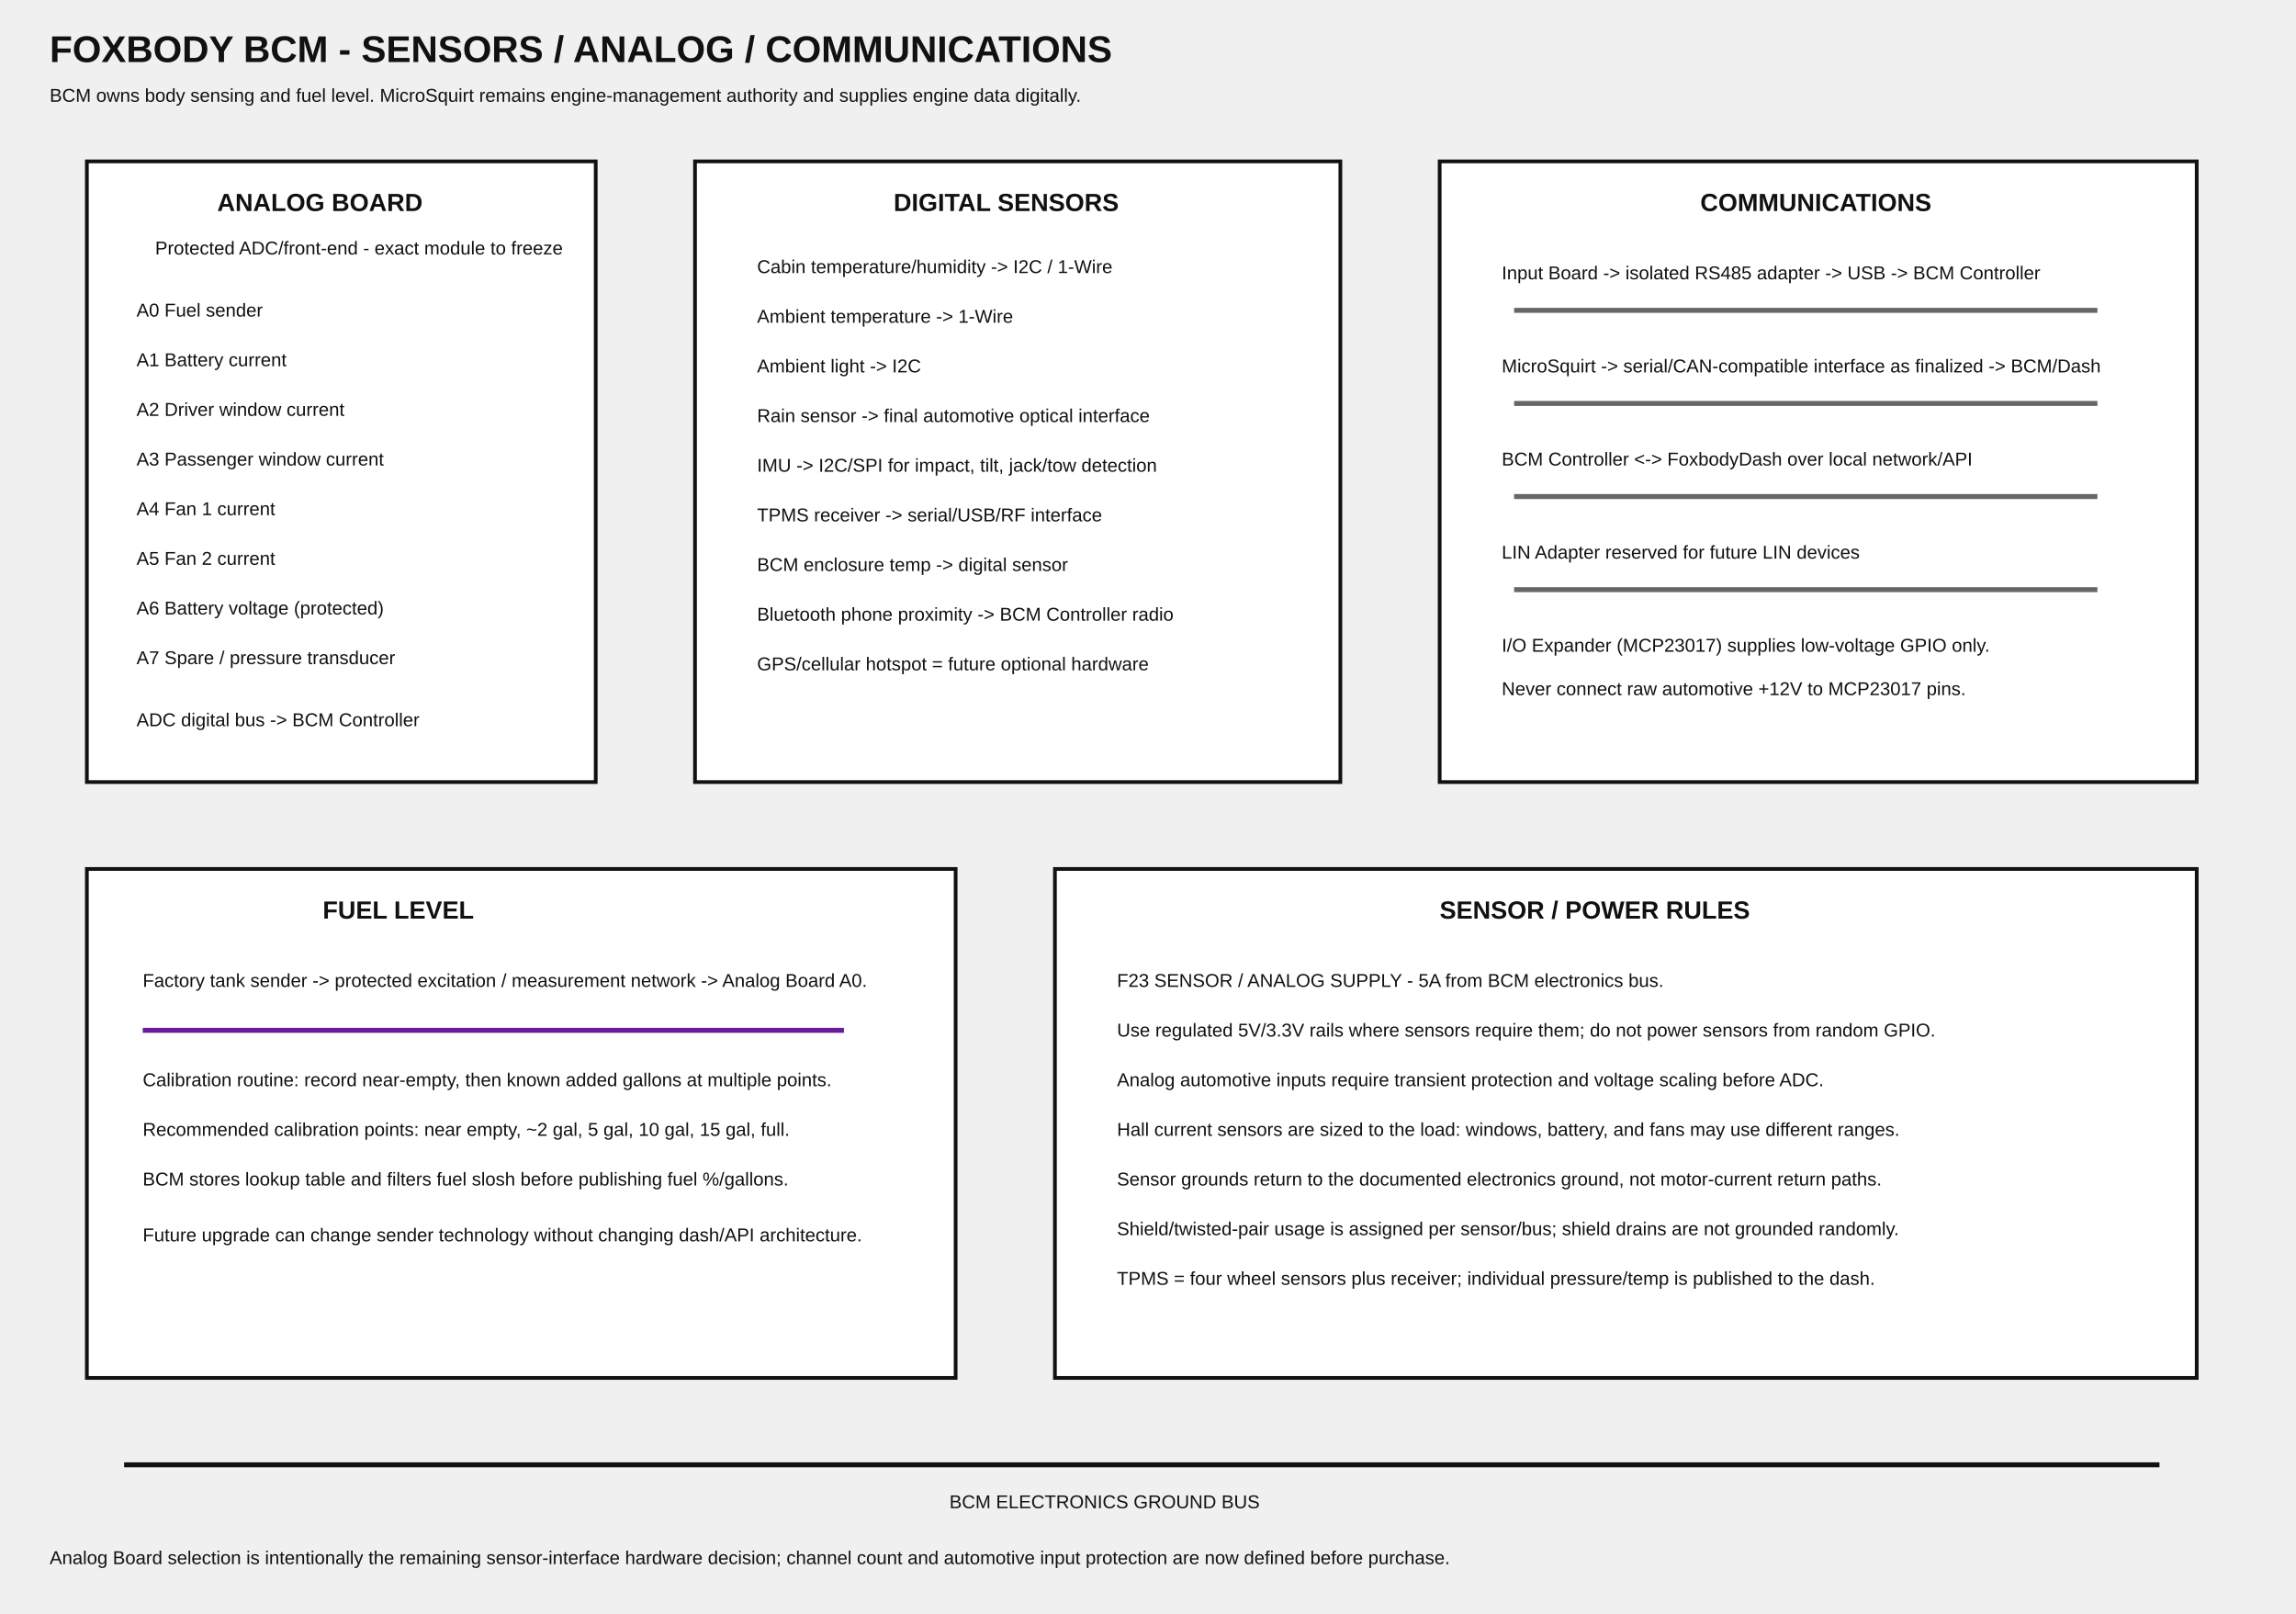
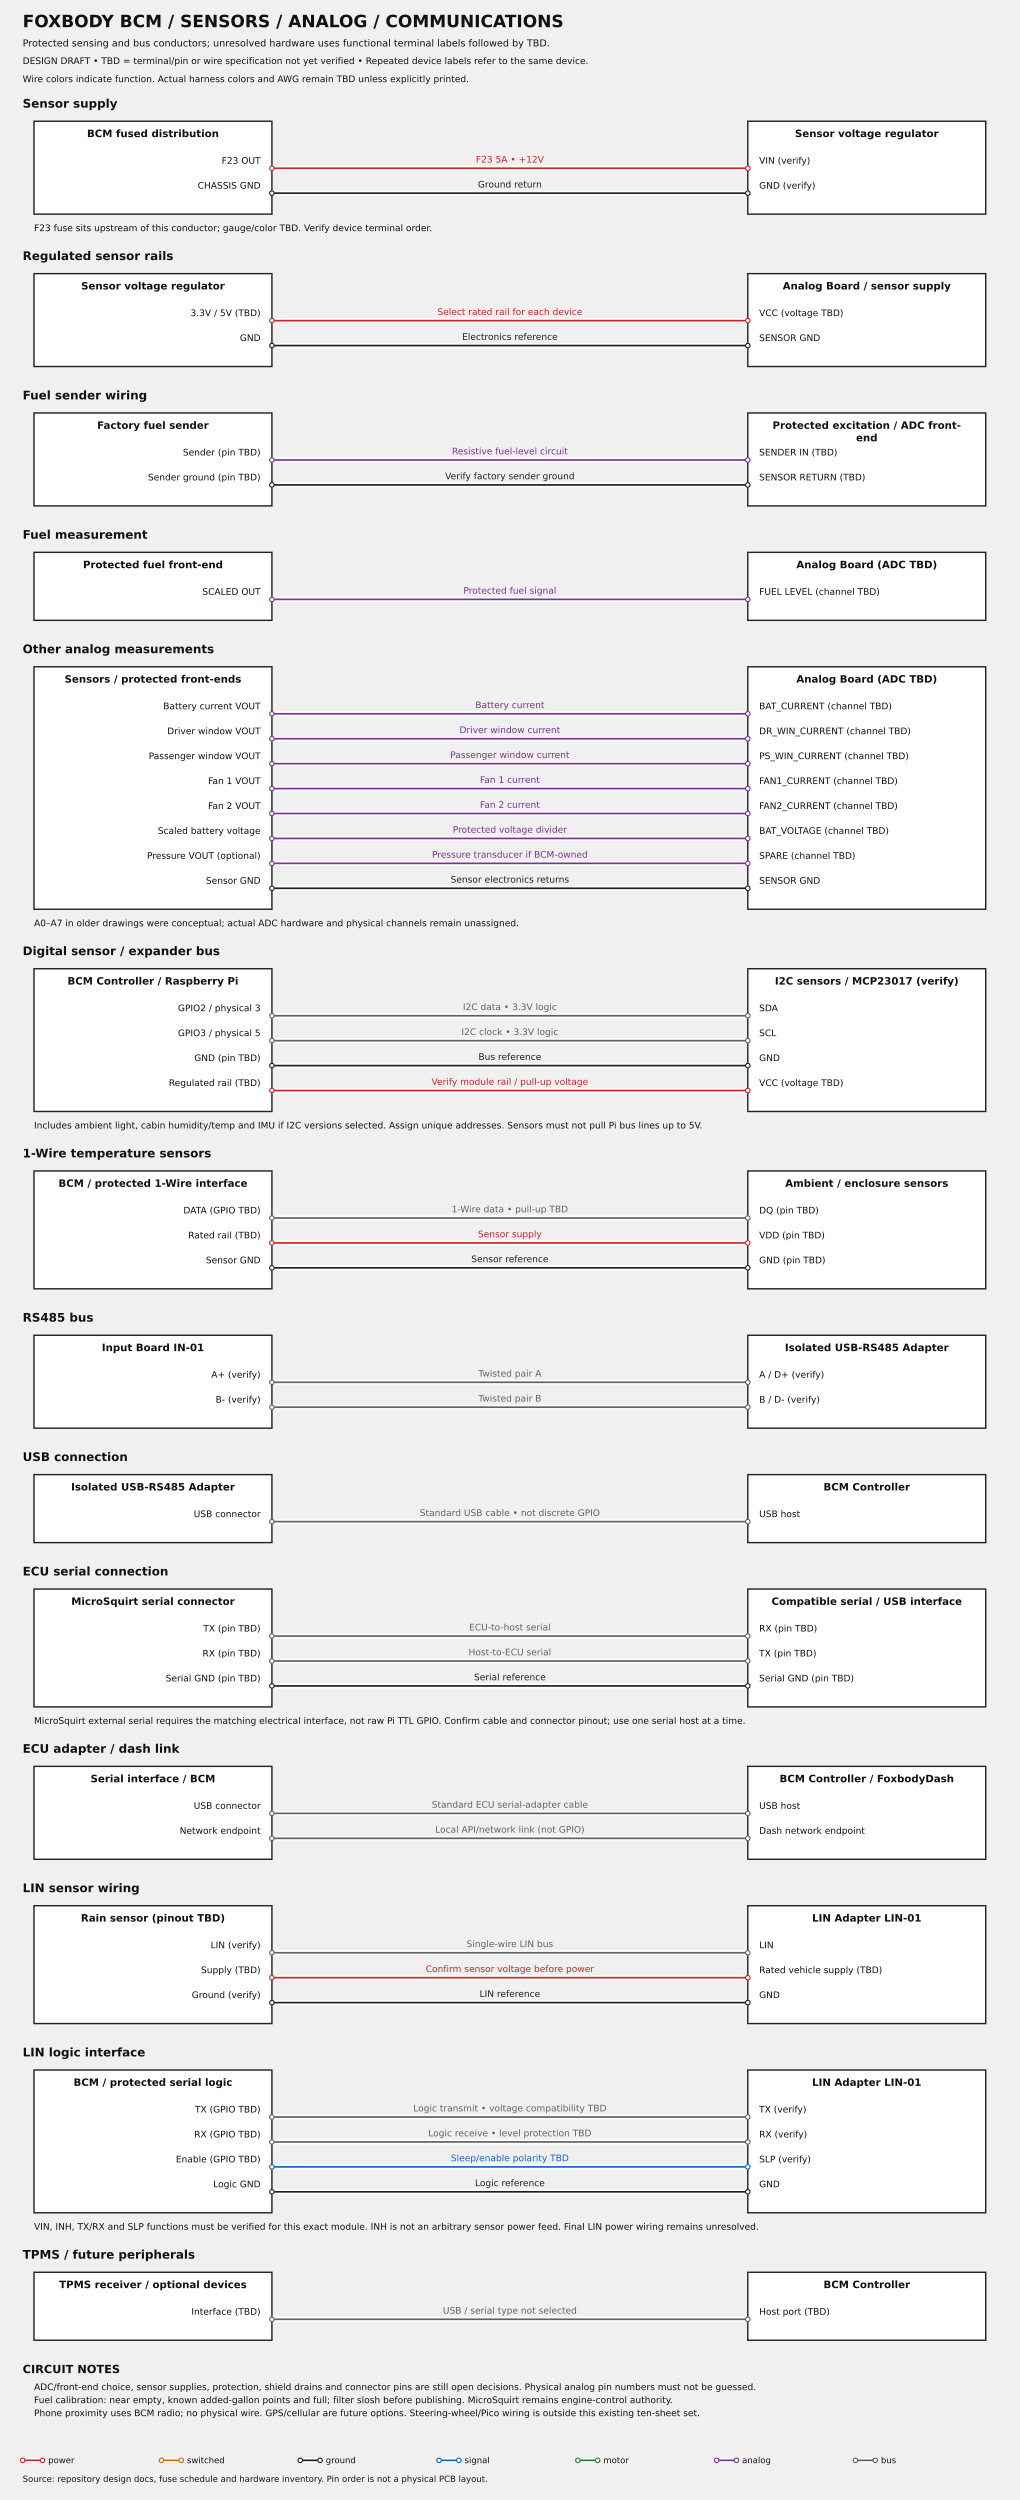
- <svg xmlns="http://www.w3.org/2000/svg" width="1850" height="1300" viewBox="0 0 1850 1300">
-   <style>text{font-family:Arial,sans-serif;fill:#111}.t{font-size:30px;font-weight:700}.h{font-size:20px;font-weight:700}.s{font-size:15px}.p{stroke:#c62828;stroke-width:5;fill:none}.g{stroke:#111;stroke-width:4;fill:none}.sig{stroke:#1565c0;stroke-width:4;fill:none}.ana{stroke:#6a1b9a;stroke-width:4;fill:none}.bus{stroke:#666;stroke-width:4;fill:none}.box{fill:#fff;stroke:#111;stroke-width:3}</style>
-   <text x="40" y="50" class="t">FOXBODY BCM - SENSORS / ANALOG / COMMUNICATIONS</text>
-   <text x="40" y="82" class="s">BCM owns body sensing and fuel level. MicroSquirt remains engine-management authority and supplies engine data digitally.</text>
-   <rect x="70" y="130" width="410" height="500" class="box" />
-   <text x="175" y="170" class="h">ANALOG BOARD</text>
-   <text x="125" y="205" class="s">Protected ADC/front-end - exact module to freeze</text>
-   <text x="110" y="255" class="s">A0 Fuel sender</text>
-   <text x="110" y="295" class="s">A1 Battery current</text>
-   <text x="110" y="335" class="s">A2 Driver window current</text>
-   <text x="110" y="375" class="s">A3 Passenger window current</text>
-   <text x="110" y="415" class="s">A4 Fan 1 current</text>
-   <text x="110" y="455" class="s">A5 Fan 2 current</text>
-   <text x="110" y="495" class="s">A6 Battery voltage (protected)</text>
-   <text x="110" y="535" class="s">A7 Spare / pressure transducer</text>
-   <text x="110" y="585" class="s">ADC digital bus -&gt; BCM Controller</text>
-   <rect x="560" y="130" width="520" height="500" class="box" />
-   <text x="720" y="170" class="h">DIGITAL SENSORS</text>
-   <text x="610" y="220" class="s">Cabin temperature/humidity -&gt; I2C / 1-Wire</text>
-   <text x="610" y="260" class="s">Ambient temperature -&gt; 1-Wire</text>
-   <text x="610" y="300" class="s">Ambient light -&gt; I2C</text>
-   <text x="610" y="340" class="s">Rain sensor -&gt; final automotive optical interface</text>
-   <text x="610" y="380" class="s">IMU -&gt; I2C/SPI for impact, tilt, jack/tow detection</text>
-   <text x="610" y="420" class="s">TPMS receiver -&gt; serial/USB/RF interface</text>
-   <text x="610" y="460" class="s">BCM enclosure temp -&gt; digital sensor</text>
-   <text x="610" y="500" class="s">Bluetooth phone proximity -&gt; BCM Controller radio</text>
-   <text x="610" y="540" class="s">GPS/cellular hotspot = future optional hardware</text>
-   <rect x="1160" y="130" width="610" height="500" class="box" />
-   <text x="1370" y="170" class="h">COMMUNICATIONS</text>
-   <text x="1210" y="225" class="s">Input Board -&gt; isolated RS485 adapter -&gt; USB -&gt; BCM Controller</text>
-   <line x1="1220" y1="250" x2="1690" y2="250" class="bus" />
-   <text x="1210" y="300" class="s">MicroSquirt -&gt; serial/CAN-compatible interface as finalized -&gt; BCM/Dash</text>
-   <line x1="1220" y1="325" x2="1690" y2="325" class="bus" />
-   <text x="1210" y="375" class="s">BCM Controller &lt;-&gt; FoxbodyDash over local network/API</text>
-   <line x1="1220" y1="400" x2="1690" y2="400" class="bus" />
-   <text x="1210" y="450" class="s">LIN Adapter reserved for future LIN devices</text>
-   <line x1="1220" y1="475" x2="1690" y2="475" class="bus" />
-   <text x="1210" y="525" class="s">I/O Expander (MCP23017) supplies low-voltage GPIO only.</text>
-   <text x="1210" y="560" class="s">Never connect raw automotive +12V to MCP23017 pins.</text>
-   <rect x="70" y="700" width="700" height="410" class="box" />
-   <text x="260" y="740" class="h">FUEL LEVEL</text>
-   <text x="115" y="795" class="s">Factory tank sender -&gt; protected excitation / measurement network -&gt; Analog Board A0.</text>
-   <line x1="115" y1="830" x2="680" y2="830" class="ana" />
-   <text x="115" y="875" class="s">Calibration routine: record near-empty, then known added gallons at multiple points.</text>
-   <text x="115" y="915" class="s">Recommended calibration points: near empty, ~2 gal, 5 gal, 10 gal, 15 gal, full.</text>
-   <text x="115" y="955" class="s">BCM stores lookup table and filters fuel slosh before publishing fuel %/gallons.</text>
-   <text x="115" y="1000" class="s">Future upgrade can change sender technology without changing dash/API architecture.</text>
-   <rect x="850" y="700" width="920" height="410" class="box" />
-   <text x="1160" y="740" class="h">SENSOR / POWER RULES</text>
-   <text x="900" y="795" class="s">F23 SENSOR / ANALOG SUPPLY - 5A from BCM electronics bus.</text>
-   <text x="900" y="835" class="s">Use regulated 5V/3.3V rails where sensors require them; do not power sensors from random GPIO.</text>
-   <text x="900" y="875" class="s">Analog automotive inputs require transient protection and voltage scaling before ADC.</text>
-   <text x="900" y="915" class="s">Hall current sensors are sized to the load: windows, battery, and fans may use different ranges.</text>
-   <text x="900" y="955" class="s">Sensor grounds return to the documented electronics ground, not motor-current return paths.</text>
-   <text x="900" y="995" class="s">Shield/twisted-pair usage is assigned per sensor/bus; shield drains are not grounded randomly.</text>
-   <text x="900" y="1035" class="s">TPMS = four wheel sensors plus receiver; individual pressure/temp is published to the dash.</text>
-   <line x1="100" y1="1180" x2="1740" y2="1180" class="g" />
-   <text x="765" y="1215" class="s">BCM ELECTRONICS GROUND BUS</text>
-   <text x="40" y="1260" class="s">Analog Board selection is intentionally the remaining sensor-interface hardware decision; channel count and automotive input protection are now defined before purchase.</text>
+ <svg xmlns="http://www.w3.org/2000/svg" width="1800" height="4413" viewBox="0 0 1800 4413" role="img">
+   <g font-family="DejaVu Sans,Arial,sans-serif">
+     <text x="40" y="48" font-size="30" font-weight="700" text-anchor="start" fill="#111">FOXBODY BCM / SENSORS / ANALOG / COMMUNICATIONS</text>
+     <text x="40" y="82" font-size="17" font-weight="400" text-anchor="start" fill="#111">Protected sensing and bus conductors; unresolved hardware uses functional terminal labels followed by TBD.</text>
+     <text x="40" y="113" font-size="16" font-weight="400" text-anchor="start" fill="#111">DESIGN DRAFT • TBD = terminal/pin or wire specification not yet verified • Repeated device labels refer to the same device.</text>
+     <text x="40" y="145" font-size="16" font-weight="400" text-anchor="start" fill="#111">Wire colors indicate function. Actual harness colors and AWG remain TBD unless explicitly printed.</text>
+     <text x="40" y="190" font-size="21" font-weight="700" text-anchor="start" fill="#111">Sensor supply</text>
+     <rect x="60" y="214" width="420" height="164" fill="white" stroke="#222" stroke-width="2.5" />
+     <rect x="1320" y="214" width="420" height="164" fill="white" stroke="#222" stroke-width="2.5" />
+     <text x="270" y="242" font-size="18" font-weight="700" text-anchor="middle" fill="#111">BCM fused distribution</text>
+     <text x="1530" y="242" font-size="18" font-weight="700" text-anchor="middle" fill="#111">Sensor voltage regulator</text>
+     <text x="460" y="289" font-size="16" font-weight="400" text-anchor="end" fill="#111">F23 OUT</text>
+     <text x="1340" y="289" font-size="16" font-weight="400" text-anchor="start" fill="#111">VIN (verify)</text>
+     <polyline points="480,297 1320,297" fill="none" stroke="white" stroke-width="9" />
+     <polyline points="480,297 1320,297" fill="none" stroke="#c62828" stroke-width="3" />
+     <circle cx="480" cy="297" r="4" fill="white" stroke="#c62828" stroke-width="2" />
+     <circle cx="1320" cy="297" r="4" fill="white" stroke="#c62828" stroke-width="2" />
+     <text x="900" y="287" font-size="16" font-weight="400" text-anchor="middle" fill="#c62828">F23 5A • +12V</text>
+     <text x="460" y="333" font-size="16" font-weight="400" text-anchor="end" fill="#111">CHASSIS GND</text>
+     <text x="1340" y="333" font-size="16" font-weight="400" text-anchor="start" fill="#111">GND (verify)</text>
+     <polyline points="480,341 1320,341" fill="none" stroke="white" stroke-width="9" />
+     <polyline points="480,341 1320,341" fill="none" stroke="#202020" stroke-width="3" />
+     <circle cx="480" cy="341" r="4" fill="white" stroke="#202020" stroke-width="2" />
+     <circle cx="1320" cy="341" r="4" fill="white" stroke="#202020" stroke-width="2" />
+     <text x="900" y="331" font-size="16" font-weight="400" text-anchor="middle" fill="#202020">Ground return</text>
+     <text x="60" y="408" font-size="16" font-weight="400" text-anchor="start" fill="#111">F23 fuse sits upstream of this conductor; gauge/color TBD. Verify device terminal order.</text>
+     <text x="40" y="459" font-size="21" font-weight="700" text-anchor="start" fill="#111">Regulated sensor rails</text>
+     <rect x="60" y="483" width="420" height="164" fill="white" stroke="#222" stroke-width="2.5" />
+     <rect x="1320" y="483" width="420" height="164" fill="white" stroke="#222" stroke-width="2.5" />
+     <text x="270" y="511" font-size="18" font-weight="700" text-anchor="middle" fill="#111">Sensor voltage regulator</text>
+     <text x="1530" y="511" font-size="18" font-weight="700" text-anchor="middle" fill="#111">Analog Board / sensor supply</text>
+     <text x="460" y="558" font-size="16" font-weight="400" text-anchor="end" fill="#111">3.3V / 5V (TBD)</text>
+     <text x="1340" y="558" font-size="16" font-weight="400" text-anchor="start" fill="#111">VCC (voltage TBD)</text>
+     <polyline points="480,566 1320,566" fill="none" stroke="white" stroke-width="9" />
+     <polyline points="480,566 1320,566" fill="none" stroke="#c62828" stroke-width="3" />
+     <circle cx="480" cy="566" r="4" fill="white" stroke="#c62828" stroke-width="2" />
+     <circle cx="1320" cy="566" r="4" fill="white" stroke="#c62828" stroke-width="2" />
+     <text x="900" y="556" font-size="16" font-weight="400" text-anchor="middle" fill="#c62828">Select rated rail for each device</text>
+     <text x="460" y="602" font-size="16" font-weight="400" text-anchor="end" fill="#111">GND</text>
+     <text x="1340" y="602" font-size="16" font-weight="400" text-anchor="start" fill="#111">SENSOR GND</text>
+     <polyline points="480,610 1320,610" fill="none" stroke="white" stroke-width="9" />
+     <polyline points="480,610 1320,610" fill="none" stroke="#202020" stroke-width="3" />
+     <circle cx="480" cy="610" r="4" fill="white" stroke="#202020" stroke-width="2" />
+     <circle cx="1320" cy="610" r="4" fill="white" stroke="#202020" stroke-width="2" />
+     <text x="900" y="600" font-size="16" font-weight="400" text-anchor="middle" fill="#202020">Electronics reference</text>
+     <text x="40" y="705" font-size="21" font-weight="700" text-anchor="start" fill="#111">Fuel sender wiring</text>
+     <rect x="60" y="729" width="420" height="164" fill="white" stroke="#222" stroke-width="2.5" />
+     <rect x="1320" y="729" width="420" height="164" fill="white" stroke="#222" stroke-width="2.5" />
+     <text x="270" y="757" font-size="18" font-weight="700" text-anchor="middle" fill="#111">Factory fuel sender</text>
+     <text x="1530" y="757" font-size="18" font-weight="700" text-anchor="middle" fill="#111">Protected excitation / ADC front-</text>
+     <text x="1530" y="779" font-size="18" font-weight="700" text-anchor="middle" fill="#111">end</text>
+     <text x="460" y="804" font-size="16" font-weight="400" text-anchor="end" fill="#111">Sender (pin TBD)</text>
+     <text x="1340" y="804" font-size="16" font-weight="400" text-anchor="start" fill="#111">SENDER IN (TBD)</text>
+     <polyline points="480,812 1320,812" fill="none" stroke="white" stroke-width="9" />
+     <polyline points="480,812 1320,812" fill="none" stroke="#7b3294" stroke-width="3" />
+     <circle cx="480" cy="812" r="4" fill="white" stroke="#7b3294" stroke-width="2" />
+     <circle cx="1320" cy="812" r="4" fill="white" stroke="#7b3294" stroke-width="2" />
+     <text x="900" y="802" font-size="16" font-weight="400" text-anchor="middle" fill="#7b3294">Resistive fuel-level circuit</text>
+     <text x="460" y="848" font-size="16" font-weight="400" text-anchor="end" fill="#111">Sender ground (pin TBD)</text>
+     <text x="1340" y="848" font-size="16" font-weight="400" text-anchor="start" fill="#111">SENSOR RETURN (TBD)</text>
+     <polyline points="480,856 1320,856" fill="none" stroke="white" stroke-width="9" />
+     <polyline points="480,856 1320,856" fill="none" stroke="#202020" stroke-width="3" />
+     <circle cx="480" cy="856" r="4" fill="white" stroke="#202020" stroke-width="2" />
+     <circle cx="1320" cy="856" r="4" fill="white" stroke="#202020" stroke-width="2" />
+     <text x="900" y="846" font-size="16" font-weight="400" text-anchor="middle" fill="#202020">Verify factory sender ground</text>
+     <text x="40" y="951" font-size="21" font-weight="700" text-anchor="start" fill="#111">Fuel measurement</text>
+     <rect x="60" y="975" width="420" height="120" fill="white" stroke="#222" stroke-width="2.5" />
+     <rect x="1320" y="975" width="420" height="120" fill="white" stroke="#222" stroke-width="2.5" />
+     <text x="270" y="1003" font-size="18" font-weight="700" text-anchor="middle" fill="#111">Protected fuel front-end</text>
+     <text x="1530" y="1003" font-size="18" font-weight="700" text-anchor="middle" fill="#111">Analog Board (ADC TBD)</text>
+     <text x="460" y="1050" font-size="16" font-weight="400" text-anchor="end" fill="#111">SCALED OUT</text>
+     <text x="1340" y="1050" font-size="16" font-weight="400" text-anchor="start" fill="#111">FUEL LEVEL (channel TBD)</text>
+     <polyline points="480,1058 1320,1058" fill="none" stroke="white" stroke-width="9" />
+     <polyline points="480,1058 1320,1058" fill="none" stroke="#7b3294" stroke-width="3" />
+     <circle cx="480" cy="1058" r="4" fill="white" stroke="#7b3294" stroke-width="2" />
+     <circle cx="1320" cy="1058" r="4" fill="white" stroke="#7b3294" stroke-width="2" />
+     <text x="900" y="1048" font-size="16" font-weight="400" text-anchor="middle" fill="#7b3294">Protected fuel signal</text>
+     <text x="40" y="1153" font-size="21" font-weight="700" text-anchor="start" fill="#111">Other analog measurements</text>
+     <rect x="60" y="1177" width="420" height="428" fill="white" stroke="#222" stroke-width="2.5" />
+     <rect x="1320" y="1177" width="420" height="428" fill="white" stroke="#222" stroke-width="2.5" />
+     <text x="270" y="1205" font-size="18" font-weight="700" text-anchor="middle" fill="#111">Sensors / protected front-ends</text>
+     <text x="1530" y="1205" font-size="18" font-weight="700" text-anchor="middle" fill="#111">Analog Board (ADC TBD)</text>
+     <text x="460" y="1252" font-size="16" font-weight="400" text-anchor="end" fill="#111">Battery current VOUT</text>
+     <text x="1340" y="1252" font-size="16" font-weight="400" text-anchor="start" fill="#111">BAT_CURRENT (channel TBD)</text>
+     <polyline points="480,1260 1320,1260" fill="none" stroke="white" stroke-width="9" />
+     <polyline points="480,1260 1320,1260" fill="none" stroke="#7b3294" stroke-width="3" />
+     <circle cx="480" cy="1260" r="4" fill="white" stroke="#7b3294" stroke-width="2" />
+     <circle cx="1320" cy="1260" r="4" fill="white" stroke="#7b3294" stroke-width="2" />
+     <text x="900" y="1250" font-size="16" font-weight="400" text-anchor="middle" fill="#7b3294">Battery current</text>
+     <text x="460" y="1296" font-size="16" font-weight="400" text-anchor="end" fill="#111">Driver window VOUT</text>
+     <text x="1340" y="1296" font-size="16" font-weight="400" text-anchor="start" fill="#111">DR_WIN_CURRENT (channel TBD)</text>
+     <polyline points="480,1304 1320,1304" fill="none" stroke="white" stroke-width="9" />
+     <polyline points="480,1304 1320,1304" fill="none" stroke="#7b3294" stroke-width="3" />
+     <circle cx="480" cy="1304" r="4" fill="white" stroke="#7b3294" stroke-width="2" />
+     <circle cx="1320" cy="1304" r="4" fill="white" stroke="#7b3294" stroke-width="2" />
+     <text x="900" y="1294" font-size="16" font-weight="400" text-anchor="middle" fill="#7b3294">Driver window current</text>
+     <text x="460" y="1340" font-size="16" font-weight="400" text-anchor="end" fill="#111">Passenger window VOUT</text>
+     <text x="1340" y="1340" font-size="16" font-weight="400" text-anchor="start" fill="#111">PS_WIN_CURRENT (channel TBD)</text>
+     <polyline points="480,1348 1320,1348" fill="none" stroke="white" stroke-width="9" />
+     <polyline points="480,1348 1320,1348" fill="none" stroke="#7b3294" stroke-width="3" />
+     <circle cx="480" cy="1348" r="4" fill="white" stroke="#7b3294" stroke-width="2" />
+     <circle cx="1320" cy="1348" r="4" fill="white" stroke="#7b3294" stroke-width="2" />
+     <text x="900" y="1338" font-size="16" font-weight="400" text-anchor="middle" fill="#7b3294">Passenger window current</text>
+     <text x="460" y="1384" font-size="16" font-weight="400" text-anchor="end" fill="#111">Fan 1 VOUT</text>
+     <text x="1340" y="1384" font-size="16" font-weight="400" text-anchor="start" fill="#111">FAN1_CURRENT (channel TBD)</text>
+     <polyline points="480,1392 1320,1392" fill="none" stroke="white" stroke-width="9" />
+     <polyline points="480,1392 1320,1392" fill="none" stroke="#7b3294" stroke-width="3" />
+     <circle cx="480" cy="1392" r="4" fill="white" stroke="#7b3294" stroke-width="2" />
+     <circle cx="1320" cy="1392" r="4" fill="white" stroke="#7b3294" stroke-width="2" />
+     <text x="900" y="1382" font-size="16" font-weight="400" text-anchor="middle" fill="#7b3294">Fan 1 current</text>
+     <text x="460" y="1428" font-size="16" font-weight="400" text-anchor="end" fill="#111">Fan 2 VOUT</text>
+     <text x="1340" y="1428" font-size="16" font-weight="400" text-anchor="start" fill="#111">FAN2_CURRENT (channel TBD)</text>
+     <polyline points="480,1436 1320,1436" fill="none" stroke="white" stroke-width="9" />
+     <polyline points="480,1436 1320,1436" fill="none" stroke="#7b3294" stroke-width="3" />
+     <circle cx="480" cy="1436" r="4" fill="white" stroke="#7b3294" stroke-width="2" />
+     <circle cx="1320" cy="1436" r="4" fill="white" stroke="#7b3294" stroke-width="2" />
+     <text x="900" y="1426" font-size="16" font-weight="400" text-anchor="middle" fill="#7b3294">Fan 2 current</text>
+     <text x="460" y="1472" font-size="16" font-weight="400" text-anchor="end" fill="#111">Scaled battery voltage</text>
+     <text x="1340" y="1472" font-size="16" font-weight="400" text-anchor="start" fill="#111">BAT_VOLTAGE (channel TBD)</text>
+     <polyline points="480,1480 1320,1480" fill="none" stroke="white" stroke-width="9" />
+     <polyline points="480,1480 1320,1480" fill="none" stroke="#7b3294" stroke-width="3" />
+     <circle cx="480" cy="1480" r="4" fill="white" stroke="#7b3294" stroke-width="2" />
+     <circle cx="1320" cy="1480" r="4" fill="white" stroke="#7b3294" stroke-width="2" />
+     <text x="900" y="1470" font-size="16" font-weight="400" text-anchor="middle" fill="#7b3294">Protected voltage divider</text>
+     <text x="460" y="1516" font-size="16" font-weight="400" text-anchor="end" fill="#111">Pressure VOUT (optional)</text>
+     <text x="1340" y="1516" font-size="16" font-weight="400" text-anchor="start" fill="#111">SPARE (channel TBD)</text>
+     <polyline points="480,1524 1320,1524" fill="none" stroke="white" stroke-width="9" />
+     <polyline points="480,1524 1320,1524" fill="none" stroke="#7b3294" stroke-width="3" />
+     <circle cx="480" cy="1524" r="4" fill="white" stroke="#7b3294" stroke-width="2" />
+     <circle cx="1320" cy="1524" r="4" fill="white" stroke="#7b3294" stroke-width="2" />
+     <text x="900" y="1514" font-size="16" font-weight="400" text-anchor="middle" fill="#7b3294">Pressure transducer if BCM-owned</text>
+     <text x="460" y="1560" font-size="16" font-weight="400" text-anchor="end" fill="#111">Sensor GND</text>
+     <text x="1340" y="1560" font-size="16" font-weight="400" text-anchor="start" fill="#111">SENSOR GND</text>
+     <polyline points="480,1568 1320,1568" fill="none" stroke="white" stroke-width="9" />
+     <polyline points="480,1568 1320,1568" fill="none" stroke="#202020" stroke-width="3" />
+     <circle cx="480" cy="1568" r="4" fill="white" stroke="#202020" stroke-width="2" />
+     <circle cx="1320" cy="1568" r="4" fill="white" stroke="#202020" stroke-width="2" />
+     <text x="900" y="1558" font-size="16" font-weight="400" text-anchor="middle" fill="#202020">Sensor electronics returns</text>
+     <text x="60" y="1635" font-size="16" font-weight="400" text-anchor="start" fill="#111">A0–A7 in older drawings were conceptual; actual ADC hardware and physical channels remain unassigned.</text>
+     <text x="40" y="1686" font-size="21" font-weight="700" text-anchor="start" fill="#111">Digital sensor / expander bus</text>
+     <rect x="60" y="1710" width="420" height="252" fill="white" stroke="#222" stroke-width="2.5" />
+     <rect x="1320" y="1710" width="420" height="252" fill="white" stroke="#222" stroke-width="2.5" />
+     <text x="270" y="1738" font-size="18" font-weight="700" text-anchor="middle" fill="#111">BCM Controller / Raspberry Pi</text>
+     <text x="1530" y="1738" font-size="18" font-weight="700" text-anchor="middle" fill="#111">I2C sensors / MCP23017 (verify)</text>
+     <text x="460" y="1785" font-size="16" font-weight="400" text-anchor="end" fill="#111">GPIO2 / physical 3</text>
+     <text x="1340" y="1785" font-size="16" font-weight="400" text-anchor="start" fill="#111">SDA</text>
+     <polyline points="480,1793 1320,1793" fill="none" stroke="white" stroke-width="9" />
+     <polyline points="480,1793 1320,1793" fill="none" stroke="#616161" stroke-width="3" />
+     <circle cx="480" cy="1793" r="4" fill="white" stroke="#616161" stroke-width="2" />
+     <circle cx="1320" cy="1793" r="4" fill="white" stroke="#616161" stroke-width="2" />
+     <text x="900" y="1783" font-size="16" font-weight="400" text-anchor="middle" fill="#616161">I2C data • 3.3V logic</text>
+     <text x="460" y="1829" font-size="16" font-weight="400" text-anchor="end" fill="#111">GPIO3 / physical 5</text>
+     <text x="1340" y="1829" font-size="16" font-weight="400" text-anchor="start" fill="#111">SCL</text>
+     <polyline points="480,1837 1320,1837" fill="none" stroke="white" stroke-width="9" />
+     <polyline points="480,1837 1320,1837" fill="none" stroke="#616161" stroke-width="3" />
+     <circle cx="480" cy="1837" r="4" fill="white" stroke="#616161" stroke-width="2" />
+     <circle cx="1320" cy="1837" r="4" fill="white" stroke="#616161" stroke-width="2" />
+     <text x="900" y="1827" font-size="16" font-weight="400" text-anchor="middle" fill="#616161">I2C clock • 3.3V logic</text>
+     <text x="460" y="1873" font-size="16" font-weight="400" text-anchor="end" fill="#111">GND (pin TBD)</text>
+     <text x="1340" y="1873" font-size="16" font-weight="400" text-anchor="start" fill="#111">GND</text>
+     <polyline points="480,1881 1320,1881" fill="none" stroke="white" stroke-width="9" />
+     <polyline points="480,1881 1320,1881" fill="none" stroke="#202020" stroke-width="3" />
+     <circle cx="480" cy="1881" r="4" fill="white" stroke="#202020" stroke-width="2" />
+     <circle cx="1320" cy="1881" r="4" fill="white" stroke="#202020" stroke-width="2" />
+     <text x="900" y="1871" font-size="16" font-weight="400" text-anchor="middle" fill="#202020">Bus reference</text>
+     <text x="460" y="1917" font-size="16" font-weight="400" text-anchor="end" fill="#111">Regulated rail (TBD)</text>
+     <text x="1340" y="1917" font-size="16" font-weight="400" text-anchor="start" fill="#111">VCC (voltage TBD)</text>
+     <polyline points="480,1925 1320,1925" fill="none" stroke="white" stroke-width="9" />
+     <polyline points="480,1925 1320,1925" fill="none" stroke="#c62828" stroke-width="3" />
+     <circle cx="480" cy="1925" r="4" fill="white" stroke="#c62828" stroke-width="2" />
+     <circle cx="1320" cy="1925" r="4" fill="white" stroke="#c62828" stroke-width="2" />
+     <text x="900" y="1915" font-size="16" font-weight="400" text-anchor="middle" fill="#c62828">Verify module rail / pull-up voltage</text>
+     <text x="60" y="1992" font-size="16" font-weight="400" text-anchor="start" fill="#111">Includes ambient light, cabin humidity/temp and IMU if I2C versions selected. Assign unique addresses. Sensors must not pull Pi bus lines up to 5V.</text>
+     <text x="40" y="2043" font-size="21" font-weight="700" text-anchor="start" fill="#111">1-Wire temperature sensors</text>
+     <rect x="60" y="2067" width="420" height="208" fill="white" stroke="#222" stroke-width="2.5" />
+     <rect x="1320" y="2067" width="420" height="208" fill="white" stroke="#222" stroke-width="2.5" />
+     <text x="270" y="2095" font-size="18" font-weight="700" text-anchor="middle" fill="#111">BCM / protected 1-Wire interface</text>
+     <text x="1530" y="2095" font-size="18" font-weight="700" text-anchor="middle" fill="#111">Ambient / enclosure sensors</text>
+     <text x="460" y="2142" font-size="16" font-weight="400" text-anchor="end" fill="#111">DATA (GPIO TBD)</text>
+     <text x="1340" y="2142" font-size="16" font-weight="400" text-anchor="start" fill="#111">DQ (pin TBD)</text>
+     <polyline points="480,2150 1320,2150" fill="none" stroke="white" stroke-width="9" />
+     <polyline points="480,2150 1320,2150" fill="none" stroke="#616161" stroke-width="3" />
+     <circle cx="480" cy="2150" r="4" fill="white" stroke="#616161" stroke-width="2" />
+     <circle cx="1320" cy="2150" r="4" fill="white" stroke="#616161" stroke-width="2" />
+     <text x="900" y="2140" font-size="16" font-weight="400" text-anchor="middle" fill="#616161">1-Wire data • pull-up TBD</text>
+     <text x="460" y="2186" font-size="16" font-weight="400" text-anchor="end" fill="#111">Rated rail (TBD)</text>
+     <text x="1340" y="2186" font-size="16" font-weight="400" text-anchor="start" fill="#111">VDD (pin TBD)</text>
+     <polyline points="480,2194 1320,2194" fill="none" stroke="white" stroke-width="9" />
+     <polyline points="480,2194 1320,2194" fill="none" stroke="#c62828" stroke-width="3" />
+     <circle cx="480" cy="2194" r="4" fill="white" stroke="#c62828" stroke-width="2" />
+     <circle cx="1320" cy="2194" r="4" fill="white" stroke="#c62828" stroke-width="2" />
+     <text x="900" y="2184" font-size="16" font-weight="400" text-anchor="middle" fill="#c62828">Sensor supply</text>
+     <text x="460" y="2230" font-size="16" font-weight="400" text-anchor="end" fill="#111">Sensor GND</text>
+     <text x="1340" y="2230" font-size="16" font-weight="400" text-anchor="start" fill="#111">GND (pin TBD)</text>
+     <polyline points="480,2238 1320,2238" fill="none" stroke="white" stroke-width="9" />
+     <polyline points="480,2238 1320,2238" fill="none" stroke="#202020" stroke-width="3" />
+     <circle cx="480" cy="2238" r="4" fill="white" stroke="#202020" stroke-width="2" />
+     <circle cx="1320" cy="2238" r="4" fill="white" stroke="#202020" stroke-width="2" />
+     <text x="900" y="2228" font-size="16" font-weight="400" text-anchor="middle" fill="#202020">Sensor reference</text>
+     <text x="40" y="2333" font-size="21" font-weight="700" text-anchor="start" fill="#111">RS485 bus</text>
+     <rect x="60" y="2357" width="420" height="164" fill="white" stroke="#222" stroke-width="2.5" />
+     <rect x="1320" y="2357" width="420" height="164" fill="white" stroke="#222" stroke-width="2.5" />
+     <text x="270" y="2385" font-size="18" font-weight="700" text-anchor="middle" fill="#111">Input Board IN-01</text>
+     <text x="1530" y="2385" font-size="18" font-weight="700" text-anchor="middle" fill="#111">Isolated USB-RS485 Adapter</text>
+     <text x="460" y="2432" font-size="16" font-weight="400" text-anchor="end" fill="#111">A+ (verify)</text>
+     <text x="1340" y="2432" font-size="16" font-weight="400" text-anchor="start" fill="#111">A / D+ (verify)</text>
+     <polyline points="480,2440 1320,2440" fill="none" stroke="white" stroke-width="9" />
+     <polyline points="480,2440 1320,2440" fill="none" stroke="#616161" stroke-width="3" />
+     <circle cx="480" cy="2440" r="4" fill="white" stroke="#616161" stroke-width="2" />
+     <circle cx="1320" cy="2440" r="4" fill="white" stroke="#616161" stroke-width="2" />
+     <text x="900" y="2430" font-size="16" font-weight="400" text-anchor="middle" fill="#616161">Twisted pair A</text>
+     <text x="460" y="2476" font-size="16" font-weight="400" text-anchor="end" fill="#111">B- (verify)</text>
+     <text x="1340" y="2476" font-size="16" font-weight="400" text-anchor="start" fill="#111">B / D- (verify)</text>
+     <polyline points="480,2484 1320,2484" fill="none" stroke="white" stroke-width="9" />
+     <polyline points="480,2484 1320,2484" fill="none" stroke="#616161" stroke-width="3" />
+     <circle cx="480" cy="2484" r="4" fill="white" stroke="#616161" stroke-width="2" />
+     <circle cx="1320" cy="2484" r="4" fill="white" stroke="#616161" stroke-width="2" />
+     <text x="900" y="2474" font-size="16" font-weight="400" text-anchor="middle" fill="#616161">Twisted pair B</text>
+     <text x="40" y="2579" font-size="21" font-weight="700" text-anchor="start" fill="#111">USB connection</text>
+     <rect x="60" y="2603" width="420" height="120" fill="white" stroke="#222" stroke-width="2.5" />
+     <rect x="1320" y="2603" width="420" height="120" fill="white" stroke="#222" stroke-width="2.5" />
+     <text x="270" y="2631" font-size="18" font-weight="700" text-anchor="middle" fill="#111">Isolated USB-RS485 Adapter</text>
+     <text x="1530" y="2631" font-size="18" font-weight="700" text-anchor="middle" fill="#111">BCM Controller</text>
+     <text x="460" y="2678" font-size="16" font-weight="400" text-anchor="end" fill="#111">USB connector</text>
+     <text x="1340" y="2678" font-size="16" font-weight="400" text-anchor="start" fill="#111">USB host</text>
+     <polyline points="480,2686 1320,2686" fill="none" stroke="white" stroke-width="9" />
+     <polyline points="480,2686 1320,2686" fill="none" stroke="#616161" stroke-width="3" />
+     <circle cx="480" cy="2686" r="4" fill="white" stroke="#616161" stroke-width="2" />
+     <circle cx="1320" cy="2686" r="4" fill="white" stroke="#616161" stroke-width="2" />
+     <text x="900" y="2676" font-size="16" font-weight="400" text-anchor="middle" fill="#616161">Standard USB cable • not discrete GPIO</text>
+     <text x="40" y="2781" font-size="21" font-weight="700" text-anchor="start" fill="#111">ECU serial connection</text>
+     <rect x="60" y="2805" width="420" height="208" fill="white" stroke="#222" stroke-width="2.5" />
+     <rect x="1320" y="2805" width="420" height="208" fill="white" stroke="#222" stroke-width="2.5" />
+     <text x="270" y="2833" font-size="18" font-weight="700" text-anchor="middle" fill="#111">MicroSquirt serial connector</text>
+     <text x="1530" y="2833" font-size="18" font-weight="700" text-anchor="middle" fill="#111">Compatible serial / USB interface</text>
+     <text x="460" y="2880" font-size="16" font-weight="400" text-anchor="end" fill="#111">TX (pin TBD)</text>
+     <text x="1340" y="2880" font-size="16" font-weight="400" text-anchor="start" fill="#111">RX (pin TBD)</text>
+     <polyline points="480,2888 1320,2888" fill="none" stroke="white" stroke-width="9" />
+     <polyline points="480,2888 1320,2888" fill="none" stroke="#616161" stroke-width="3" />
+     <circle cx="480" cy="2888" r="4" fill="white" stroke="#616161" stroke-width="2" />
+     <circle cx="1320" cy="2888" r="4" fill="white" stroke="#616161" stroke-width="2" />
+     <text x="900" y="2878" font-size="16" font-weight="400" text-anchor="middle" fill="#616161">ECU-to-host serial</text>
+     <text x="460" y="2924" font-size="16" font-weight="400" text-anchor="end" fill="#111">RX (pin TBD)</text>
+     <text x="1340" y="2924" font-size="16" font-weight="400" text-anchor="start" fill="#111">TX (pin TBD)</text>
+     <polyline points="480,2932 1320,2932" fill="none" stroke="white" stroke-width="9" />
+     <polyline points="480,2932 1320,2932" fill="none" stroke="#616161" stroke-width="3" />
+     <circle cx="480" cy="2932" r="4" fill="white" stroke="#616161" stroke-width="2" />
+     <circle cx="1320" cy="2932" r="4" fill="white" stroke="#616161" stroke-width="2" />
+     <text x="900" y="2922" font-size="16" font-weight="400" text-anchor="middle" fill="#616161">Host-to-ECU serial</text>
+     <text x="460" y="2968" font-size="16" font-weight="400" text-anchor="end" fill="#111">Serial GND (pin TBD)</text>
+     <text x="1340" y="2968" font-size="16" font-weight="400" text-anchor="start" fill="#111">Serial GND (pin TBD)</text>
+     <polyline points="480,2976 1320,2976" fill="none" stroke="white" stroke-width="9" />
+     <polyline points="480,2976 1320,2976" fill="none" stroke="#202020" stroke-width="3" />
+     <circle cx="480" cy="2976" r="4" fill="white" stroke="#202020" stroke-width="2" />
+     <circle cx="1320" cy="2976" r="4" fill="white" stroke="#202020" stroke-width="2" />
+     <text x="900" y="2966" font-size="16" font-weight="400" text-anchor="middle" fill="#202020">Serial reference</text>
+     <text x="60" y="3043" font-size="16" font-weight="400" text-anchor="start" fill="#111">MicroSquirt external serial requires the matching electrical interface, not raw Pi TTL GPIO. Confirm cable and connector pinout; use one serial host at a time.</text>
+     <text x="40" y="3094" font-size="21" font-weight="700" text-anchor="start" fill="#111">ECU adapter / dash link</text>
+     <rect x="60" y="3118" width="420" height="164" fill="white" stroke="#222" stroke-width="2.5" />
+     <rect x="1320" y="3118" width="420" height="164" fill="white" stroke="#222" stroke-width="2.5" />
+     <text x="270" y="3146" font-size="18" font-weight="700" text-anchor="middle" fill="#111">Serial interface / BCM</text>
+     <text x="1530" y="3146" font-size="18" font-weight="700" text-anchor="middle" fill="#111">BCM Controller / FoxbodyDash</text>
+     <text x="460" y="3193" font-size="16" font-weight="400" text-anchor="end" fill="#111">USB connector</text>
+     <text x="1340" y="3193" font-size="16" font-weight="400" text-anchor="start" fill="#111">USB host</text>
+     <polyline points="480,3201 1320,3201" fill="none" stroke="white" stroke-width="9" />
+     <polyline points="480,3201 1320,3201" fill="none" stroke="#616161" stroke-width="3" />
+     <circle cx="480" cy="3201" r="4" fill="white" stroke="#616161" stroke-width="2" />
+     <circle cx="1320" cy="3201" r="4" fill="white" stroke="#616161" stroke-width="2" />
+     <text x="900" y="3191" font-size="16" font-weight="400" text-anchor="middle" fill="#616161">Standard ECU serial-adapter cable</text>
+     <text x="460" y="3237" font-size="16" font-weight="400" text-anchor="end" fill="#111">Network endpoint</text>
+     <text x="1340" y="3237" font-size="16" font-weight="400" text-anchor="start" fill="#111">Dash network endpoint</text>
+     <polyline points="480,3245 1320,3245" fill="none" stroke="white" stroke-width="9" />
+     <polyline points="480,3245 1320,3245" fill="none" stroke="#616161" stroke-width="3" />
+     <circle cx="480" cy="3245" r="4" fill="white" stroke="#616161" stroke-width="2" />
+     <circle cx="1320" cy="3245" r="4" fill="white" stroke="#616161" stroke-width="2" />
+     <text x="900" y="3235" font-size="16" font-weight="400" text-anchor="middle" fill="#616161">Local API/network link (not GPIO)</text>
+     <text x="40" y="3340" font-size="21" font-weight="700" text-anchor="start" fill="#111">LIN sensor wiring</text>
+     <rect x="60" y="3364" width="420" height="208" fill="white" stroke="#222" stroke-width="2.5" />
+     <rect x="1320" y="3364" width="420" height="208" fill="white" stroke="#222" stroke-width="2.5" />
+     <text x="270" y="3392" font-size="18" font-weight="700" text-anchor="middle" fill="#111">Rain sensor (pinout TBD)</text>
+     <text x="1530" y="3392" font-size="18" font-weight="700" text-anchor="middle" fill="#111">LIN Adapter LIN-01</text>
+     <text x="460" y="3439" font-size="16" font-weight="400" text-anchor="end" fill="#111">LIN (verify)</text>
+     <text x="1340" y="3439" font-size="16" font-weight="400" text-anchor="start" fill="#111">LIN</text>
+     <polyline points="480,3447 1320,3447" fill="none" stroke="white" stroke-width="9" />
+     <polyline points="480,3447 1320,3447" fill="none" stroke="#616161" stroke-width="3" />
+     <circle cx="480" cy="3447" r="4" fill="white" stroke="#616161" stroke-width="2" />
+     <circle cx="1320" cy="3447" r="4" fill="white" stroke="#616161" stroke-width="2" />
+     <text x="900" y="3437" font-size="16" font-weight="400" text-anchor="middle" fill="#616161">Single-wire LIN bus</text>
+     <text x="460" y="3483" font-size="16" font-weight="400" text-anchor="end" fill="#111">Supply (TBD)</text>
+     <text x="1340" y="3483" font-size="16" font-weight="400" text-anchor="start" fill="#111">Rated vehicle supply (TBD)</text>
+     <polyline points="480,3491 1320,3491" fill="none" stroke="white" stroke-width="9" />
+     <polyline points="480,3491 1320,3491" fill="none" stroke="#c62828" stroke-width="3" />
+     <circle cx="480" cy="3491" r="4" fill="white" stroke="#c62828" stroke-width="2" />
+     <circle cx="1320" cy="3491" r="4" fill="white" stroke="#c62828" stroke-width="2" />
+     <text x="900" y="3481" font-size="16" font-weight="400" text-anchor="middle" fill="#c62828">Confirm sensor voltage before power</text>
+     <text x="460" y="3527" font-size="16" font-weight="400" text-anchor="end" fill="#111">Ground (verify)</text>
+     <text x="1340" y="3527" font-size="16" font-weight="400" text-anchor="start" fill="#111">GND</text>
+     <polyline points="480,3535 1320,3535" fill="none" stroke="white" stroke-width="9" />
+     <polyline points="480,3535 1320,3535" fill="none" stroke="#202020" stroke-width="3" />
+     <circle cx="480" cy="3535" r="4" fill="white" stroke="#202020" stroke-width="2" />
+     <circle cx="1320" cy="3535" r="4" fill="white" stroke="#202020" stroke-width="2" />
+     <text x="900" y="3525" font-size="16" font-weight="400" text-anchor="middle" fill="#202020">LIN reference</text>
+     <text x="40" y="3630" font-size="21" font-weight="700" text-anchor="start" fill="#111">LIN logic interface</text>
+     <rect x="60" y="3654" width="420" height="252" fill="white" stroke="#222" stroke-width="2.5" />
+     <rect x="1320" y="3654" width="420" height="252" fill="white" stroke="#222" stroke-width="2.5" />
+     <text x="270" y="3682" font-size="18" font-weight="700" text-anchor="middle" fill="#111">BCM / protected serial logic</text>
+     <text x="1530" y="3682" font-size="18" font-weight="700" text-anchor="middle" fill="#111">LIN Adapter LIN-01</text>
+     <text x="460" y="3729" font-size="16" font-weight="400" text-anchor="end" fill="#111">TX (GPIO TBD)</text>
+     <text x="1340" y="3729" font-size="16" font-weight="400" text-anchor="start" fill="#111">TX (verify)</text>
+     <polyline points="480,3737 1320,3737" fill="none" stroke="white" stroke-width="9" />
+     <polyline points="480,3737 1320,3737" fill="none" stroke="#616161" stroke-width="3" />
+     <circle cx="480" cy="3737" r="4" fill="white" stroke="#616161" stroke-width="2" />
+     <circle cx="1320" cy="3737" r="4" fill="white" stroke="#616161" stroke-width="2" />
+     <text x="900" y="3727" font-size="16" font-weight="400" text-anchor="middle" fill="#616161">Logic transmit • voltage compatibility TBD</text>
+     <text x="460" y="3773" font-size="16" font-weight="400" text-anchor="end" fill="#111">RX (GPIO TBD)</text>
+     <text x="1340" y="3773" font-size="16" font-weight="400" text-anchor="start" fill="#111">RX (verify)</text>
+     <polyline points="480,3781 1320,3781" fill="none" stroke="white" stroke-width="9" />
+     <polyline points="480,3781 1320,3781" fill="none" stroke="#616161" stroke-width="3" />
+     <circle cx="480" cy="3781" r="4" fill="white" stroke="#616161" stroke-width="2" />
+     <circle cx="1320" cy="3781" r="4" fill="white" stroke="#616161" stroke-width="2" />
+     <text x="900" y="3771" font-size="16" font-weight="400" text-anchor="middle" fill="#616161">Logic receive • level protection TBD</text>
+     <text x="460" y="3817" font-size="16" font-weight="400" text-anchor="end" fill="#111">Enable (GPIO TBD)</text>
+     <text x="1340" y="3817" font-size="16" font-weight="400" text-anchor="start" fill="#111">SLP (verify)</text>
+     <polyline points="480,3825 1320,3825" fill="none" stroke="white" stroke-width="9" />
+     <polyline points="480,3825 1320,3825" fill="none" stroke="#1565c0" stroke-width="3" />
+     <circle cx="480" cy="3825" r="4" fill="white" stroke="#1565c0" stroke-width="2" />
+     <circle cx="1320" cy="3825" r="4" fill="white" stroke="#1565c0" stroke-width="2" />
+     <text x="900" y="3815" font-size="16" font-weight="400" text-anchor="middle" fill="#1565c0">Sleep/enable polarity TBD</text>
+     <text x="460" y="3861" font-size="16" font-weight="400" text-anchor="end" fill="#111">Logic GND</text>
+     <text x="1340" y="3861" font-size="16" font-weight="400" text-anchor="start" fill="#111">GND</text>
+     <polyline points="480,3869 1320,3869" fill="none" stroke="white" stroke-width="9" />
+     <polyline points="480,3869 1320,3869" fill="none" stroke="#202020" stroke-width="3" />
+     <circle cx="480" cy="3869" r="4" fill="white" stroke="#202020" stroke-width="2" />
+     <circle cx="1320" cy="3869" r="4" fill="white" stroke="#202020" stroke-width="2" />
+     <text x="900" y="3859" font-size="16" font-weight="400" text-anchor="middle" fill="#202020">Logic reference</text>
+     <text x="60" y="3936" font-size="16" font-weight="400" text-anchor="start" fill="#111">VIN, INH, TX/RX and SLP functions must be verified for this exact module. INH is not an arbitrary sensor power feed. Final LIN power wiring remains unresolved.</text>
+     <text x="40" y="3987" font-size="21" font-weight="700" text-anchor="start" fill="#111">TPMS / future peripherals</text>
+     <rect x="60" y="4011" width="420" height="120" fill="white" stroke="#222" stroke-width="2.5" />
+     <rect x="1320" y="4011" width="420" height="120" fill="white" stroke="#222" stroke-width="2.5" />
+     <text x="270" y="4039" font-size="18" font-weight="700" text-anchor="middle" fill="#111">TPMS receiver / optional devices</text>
+     <text x="1530" y="4039" font-size="18" font-weight="700" text-anchor="middle" fill="#111">BCM Controller</text>
+     <text x="460" y="4086" font-size="16" font-weight="400" text-anchor="end" fill="#111">Interface (TBD)</text>
+     <text x="1340" y="4086" font-size="16" font-weight="400" text-anchor="start" fill="#111">Host port (TBD)</text>
+     <polyline points="480,4094 1320,4094" fill="none" stroke="white" stroke-width="9" />
+     <polyline points="480,4094 1320,4094" fill="none" stroke="#616161" stroke-width="3" />
+     <circle cx="480" cy="4094" r="4" fill="white" stroke="#616161" stroke-width="2" />
+     <circle cx="1320" cy="4094" r="4" fill="white" stroke="#616161" stroke-width="2" />
+     <text x="900" y="4084" font-size="16" font-weight="400" text-anchor="middle" fill="#616161">USB / serial type not selected</text>
+     <text x="40" y="4189" font-size="20" font-weight="700" text-anchor="start" fill="#111">CIRCUIT NOTES</text>
+     <text x="60" y="4219" font-size="16" font-weight="400" text-anchor="start" fill="#111">ADC/front-end choice, sensor supplies, protection, shield drains and connector pins are still open decisions. Physical analog pin numbers must not be guessed.</text>
+     <text x="60" y="4242" font-size="16" font-weight="400" text-anchor="start" fill="#111">Fuel calibration: near empty, known added-gallon points and full; filter slosh before publishing. MicroSquirt remains engine-control authority.</text>
+     <text x="60" y="4265" font-size="16" font-weight="400" text-anchor="start" fill="#111">Phone proximity uses BCM radio; no physical wire. GPS/cellular are future options. Steering-wheel/Pico wiring is outside this existing ten-sheet set.</text>
+     <polyline points="40,4343 75,4343" fill="none" stroke="white" stroke-width="9" />
+     <polyline points="40,4343 75,4343" fill="none" stroke="#c62828" stroke-width="3" />
+     <circle cx="40" cy="4343" r="4" fill="white" stroke="#c62828" stroke-width="2" />
+     <circle cx="75" cy="4343" r="4" fill="white" stroke="#c62828" stroke-width="2" />
+     <text x="85" y="4348" font-size="15" font-weight="400" text-anchor="start" fill="#111">power</text>
+     <polyline points="285,4343 320,4343" fill="none" stroke="white" stroke-width="9" />
+     <polyline points="285,4343 320,4343" fill="none" stroke="#d66700" stroke-width="3" />
+     <circle cx="285" cy="4343" r="4" fill="white" stroke="#d66700" stroke-width="2" />
+     <circle cx="320" cy="4343" r="4" fill="white" stroke="#d66700" stroke-width="2" />
+     <text x="330" y="4348" font-size="15" font-weight="400" text-anchor="start" fill="#111">switched</text>
+     <polyline points="530,4343 565,4343" fill="none" stroke="white" stroke-width="9" />
+     <polyline points="530,4343 565,4343" fill="none" stroke="#202020" stroke-width="3" />
+     <circle cx="530" cy="4343" r="4" fill="white" stroke="#202020" stroke-width="2" />
+     <circle cx="565" cy="4343" r="4" fill="white" stroke="#202020" stroke-width="2" />
+     <text x="575" y="4348" font-size="15" font-weight="400" text-anchor="start" fill="#111">ground</text>
+     <polyline points="775,4343 810,4343" fill="none" stroke="white" stroke-width="9" />
+     <polyline points="775,4343 810,4343" fill="none" stroke="#1565c0" stroke-width="3" />
+     <circle cx="775" cy="4343" r="4" fill="white" stroke="#1565c0" stroke-width="2" />
+     <circle cx="810" cy="4343" r="4" fill="white" stroke="#1565c0" stroke-width="2" />
+     <text x="820" y="4348" font-size="15" font-weight="400" text-anchor="start" fill="#111">signal</text>
+     <polyline points="1020,4343 1055,4343" fill="none" stroke="white" stroke-width="9" />
+     <polyline points="1020,4343 1055,4343" fill="none" stroke="#26803c" stroke-width="3" />
+     <circle cx="1020" cy="4343" r="4" fill="white" stroke="#26803c" stroke-width="2" />
+     <circle cx="1055" cy="4343" r="4" fill="white" stroke="#26803c" stroke-width="2" />
+     <text x="1065" y="4348" font-size="15" font-weight="400" text-anchor="start" fill="#111">motor</text>
+     <polyline points="1265,4343 1300,4343" fill="none" stroke="white" stroke-width="9" />
+     <polyline points="1265,4343 1300,4343" fill="none" stroke="#7b3294" stroke-width="3" />
+     <circle cx="1265" cy="4343" r="4" fill="white" stroke="#7b3294" stroke-width="2" />
+     <circle cx="1300" cy="4343" r="4" fill="white" stroke="#7b3294" stroke-width="2" />
+     <text x="1310" y="4348" font-size="15" font-weight="400" text-anchor="start" fill="#111">analog</text>
+     <polyline points="1510,4343 1545,4343" fill="none" stroke="white" stroke-width="9" />
+     <polyline points="1510,4343 1545,4343" fill="none" stroke="#616161" stroke-width="3" />
+     <circle cx="1510" cy="4343" r="4" fill="white" stroke="#616161" stroke-width="2" />
+     <circle cx="1545" cy="4343" r="4" fill="white" stroke="#616161" stroke-width="2" />
+     <text x="1555" y="4348" font-size="15" font-weight="400" text-anchor="start" fill="#111">bus</text>
+     <text x="40" y="4381" font-size="15" font-weight="400" text-anchor="start" fill="#111">Source: repository design docs, fuse schedule and hardware inventory. Pin order is not a physical PCB layout.</text>
+   </g>
</svg>
